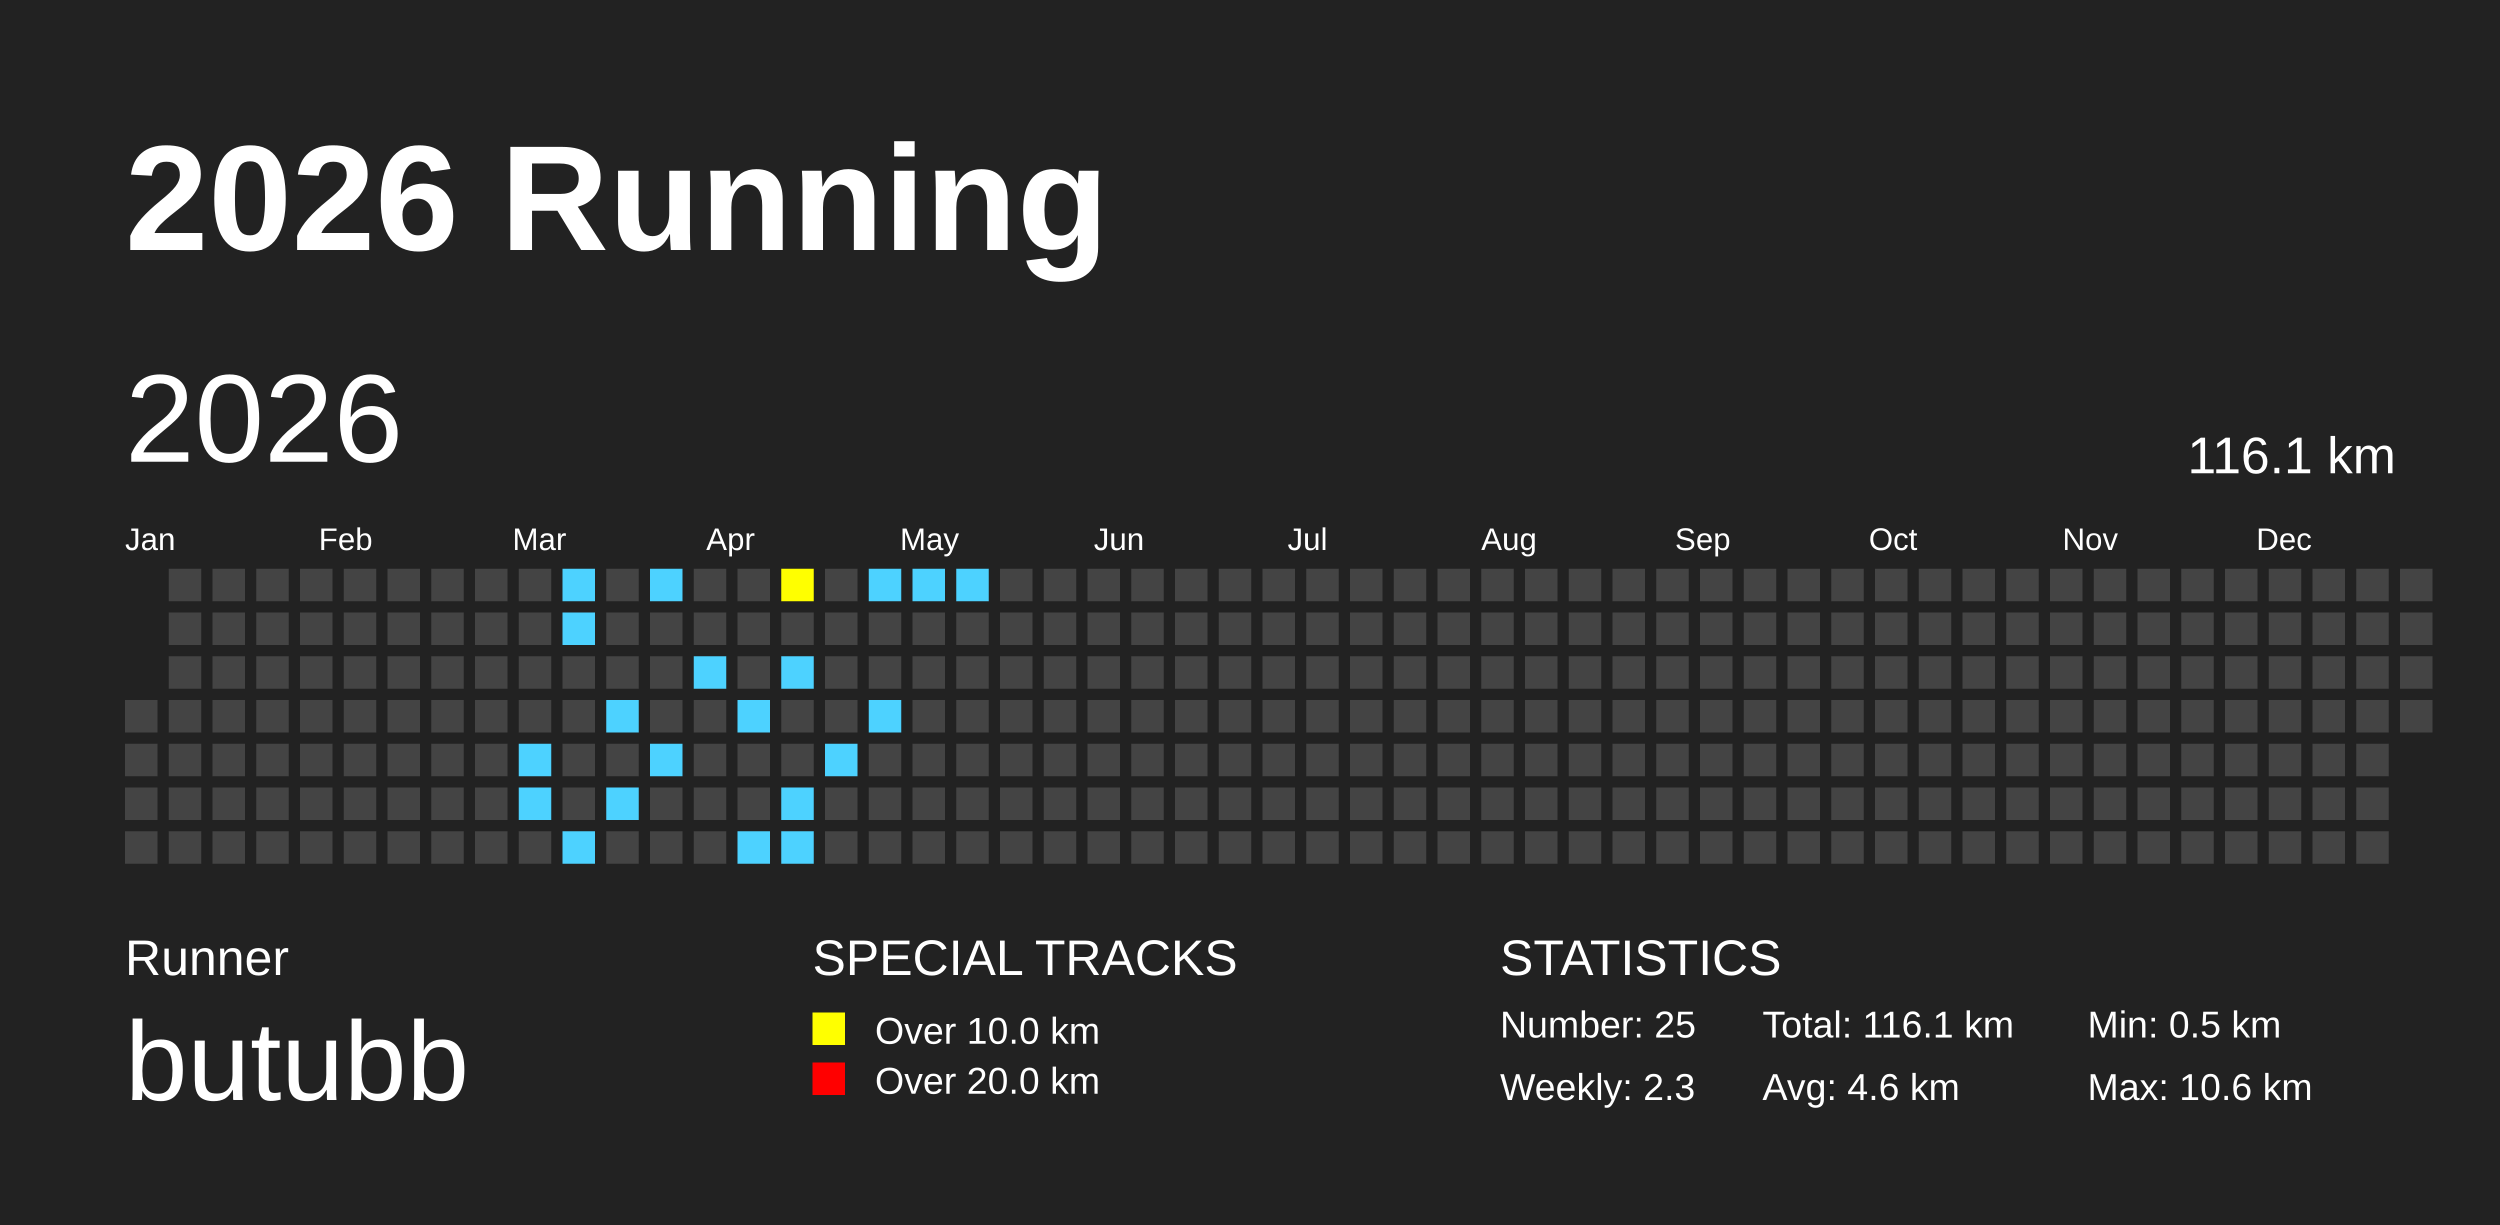
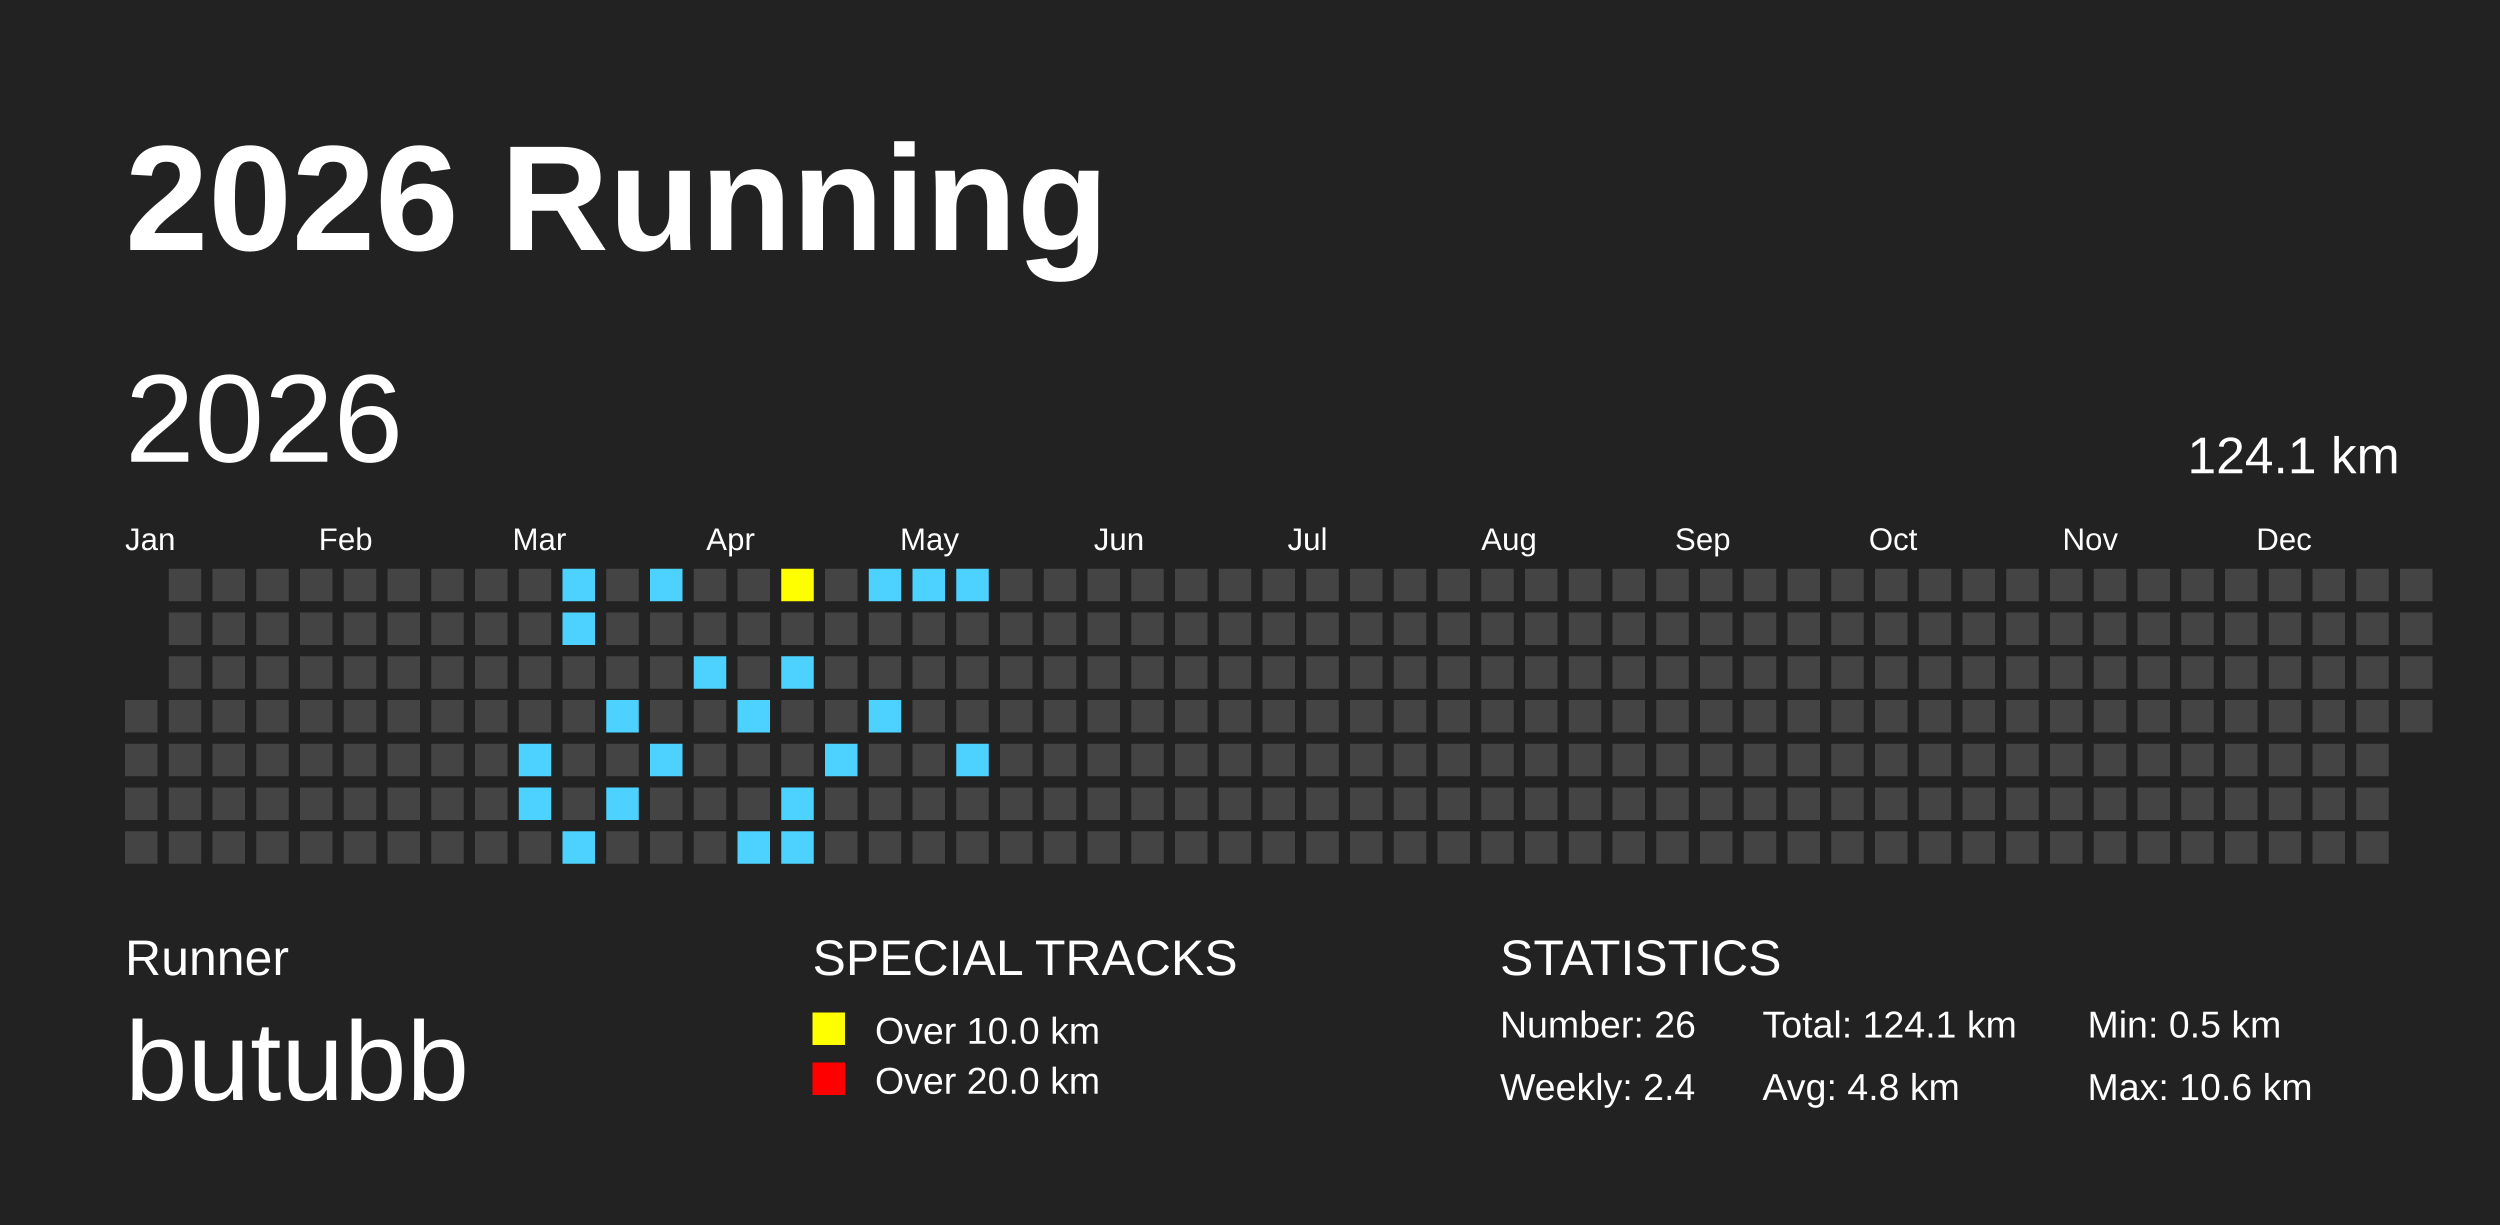
<svg xmlns="http://www.w3.org/2000/svg" baseProfile="full" height="98mm" version="1.1" viewBox="0,0,200,98" width="200mm">
  <defs />
  <rect fill="#222222" height="98" width="200" x="0" y="0" />
  <text fill="#FFFFFF" style="font-size:12px; font-family:Arial; font-weight:bold;" x="10" y="20">2026 Running</text>
  <text fill="#FFFFFF" style="font-size:4px; font-family:Arial" x="10" y="78">Runner</text>
  <text fill="#FFFFFF" style="font-size:9px; font-family:Arial" x="10" y="88">butubb</text>
  <text fill="#FFFFFF" style="font-size:4px; font-family:Arial" x="65" y="78">SPECIAL TRACKS</text>
  <rect fill="yellow" height="2.6" width="2.6" x="65" y="81" />
  <text fill="#FFFFFF" style="font-size:3px; font-family:Arial" x="70" y="83.5">Over 10.0 km</text>
  <rect fill="red" height="2.6" width="2.6" x="65" y="85" />
  <text fill="#FFFFFF" style="font-size:3px; font-family:Arial" x="70" y="87.5">Over 20.0 km</text>
  <text fill="#FFFFFF" style="font-size:4px; font-family:Arial" x="120" y="78">STATISTICS</text>
-   <text fill="#FFFFFF" style="font-size:3px; font-family:Arial" x="120" y="83">Number: 25</text>
-   <text fill="#FFFFFF" style="font-size:3px; font-family:Arial" x="120" y="88">Weekly: 2.3</text>
-   <text fill="#FFFFFF" style="font-size:3px; font-family:Arial" x="141" y="83">Total: 116.1 km</text>
-   <text fill="#FFFFFF" style="font-size:3px; font-family:Arial" x="141" y="88">Avg: 4.6 km</text>
+   <text fill="#FFFFFF" style="font-size:3px; font-family:Arial" x="120" y="83">Number: 26</text>
+   <text fill="#FFFFFF" style="font-size:3px; font-family:Arial" x="120" y="88">Weekly: 2.4</text>
+   <text fill="#FFFFFF" style="font-size:3px; font-family:Arial" x="141" y="83">Total: 124.1 km</text>
+   <text fill="#FFFFFF" style="font-size:3px; font-family:Arial" x="141" y="88">Avg: 4.8 km</text>
  <text fill="#FFFFFF" style="font-size:3px; font-family:Arial" x="167" y="83">Min: 0.5 km</text>
  <text fill="#FFFFFF" style="font-size:3px; font-family:Arial" x="167" y="88">Max: 10.6 km</text>
  <text dominant-baseline="hanging" fill="#FFFFFF" style="font-size:10.0px; font-family:Arial;" x="10" y="30">2026</text>
-   <text dominant-baseline="hanging" fill="#FFFFFF" style="font-size:4.125px; font-family:Arial;" x="175" y="35">116.1 km</text>
+   <text dominant-baseline="hanging" fill="#FFFFFF" style="font-size:4.125px; font-family:Arial;" x="175" y="35">124.1 km</text>
  <text fill="#FFFFFF" style="font-size:2.5px; font-family:Arial" x="10.0" y="44">Jan</text>
  <text fill="#FFFFFF" style="font-size:2.5px; font-family:Arial" x="25.5" y="44">Feb</text>
  <text fill="#FFFFFF" style="font-size:2.5px; font-family:Arial" x="41.0" y="44">Mar</text>
  <text fill="#FFFFFF" style="font-size:2.5px; font-family:Arial" x="56.5" y="44">Apr</text>
  <text fill="#FFFFFF" style="font-size:2.5px; font-family:Arial" x="72.0" y="44">May</text>
  <text fill="#FFFFFF" style="font-size:2.5px; font-family:Arial" x="87.5" y="44">Jun</text>
  <text fill="#FFFFFF" style="font-size:2.5px; font-family:Arial" x="103.0" y="44">Jul</text>
  <text fill="#FFFFFF" style="font-size:2.5px; font-family:Arial" x="118.5" y="44">Aug</text>
  <text fill="#FFFFFF" style="font-size:2.5px; font-family:Arial" x="134.0" y="44">Sep</text>
  <text fill="#FFFFFF" style="font-size:2.5px; font-family:Arial" x="149.5" y="44">Oct</text>
  <text fill="#FFFFFF" style="font-size:2.5px; font-family:Arial" x="165.0" y="44">Nov</text>
  <text fill="#FFFFFF" style="font-size:2.5px; font-family:Arial" x="180.5" y="44">Dec</text>
  <rect fill="#444444" height="2.6" width="2.6" x="10.0" y="56.0" />
  <rect fill="#444444" height="2.6" width="2.6" x="10.0" y="59.5" />
  <rect fill="#444444" height="2.6" width="2.6" x="10.0" y="63.0" />
  <rect fill="#444444" height="2.6" width="2.6" x="10.0" y="66.5" />
  <rect fill="#444444" height="2.6" width="2.6" x="13.5" y="45.5" />
  <rect fill="#444444" height="2.6" width="2.6" x="13.5" y="49.0" />
  <rect fill="#444444" height="2.6" width="2.6" x="13.5" y="52.5" />
  <rect fill="#444444" height="2.6" width="2.6" x="13.5" y="56.0" />
  <rect fill="#444444" height="2.6" width="2.6" x="13.5" y="59.5" />
  <rect fill="#444444" height="2.6" width="2.6" x="13.5" y="63.0" />
  <rect fill="#444444" height="2.6" width="2.6" x="13.5" y="66.5" />
  <rect fill="#444444" height="2.6" width="2.6" x="17.0" y="45.5" />
  <rect fill="#444444" height="2.6" width="2.6" x="17.0" y="49.0" />
  <rect fill="#444444" height="2.6" width="2.6" x="17.0" y="52.5" />
  <rect fill="#444444" height="2.6" width="2.6" x="17.0" y="56.0" />
  <rect fill="#444444" height="2.6" width="2.6" x="17.0" y="59.5" />
  <rect fill="#444444" height="2.6" width="2.6" x="17.0" y="63.0" />
  <rect fill="#444444" height="2.6" width="2.6" x="17.0" y="66.5" />
  <rect fill="#444444" height="2.6" width="2.6" x="20.5" y="45.5" />
  <rect fill="#444444" height="2.6" width="2.6" x="20.5" y="49.0" />
  <rect fill="#444444" height="2.6" width="2.6" x="20.5" y="52.5" />
  <rect fill="#444444" height="2.6" width="2.6" x="20.5" y="56.0" />
  <rect fill="#444444" height="2.6" width="2.6" x="20.5" y="59.5" />
  <rect fill="#444444" height="2.6" width="2.6" x="20.5" y="63.0" />
  <rect fill="#444444" height="2.6" width="2.6" x="20.5" y="66.5" />
  <rect fill="#444444" height="2.6" width="2.6" x="24.0" y="45.5" />
  <rect fill="#444444" height="2.6" width="2.6" x="24.0" y="49.0" />
  <rect fill="#444444" height="2.6" width="2.6" x="24.0" y="52.5" />
  <rect fill="#444444" height="2.6" width="2.6" x="24.0" y="56.0" />
  <rect fill="#444444" height="2.6" width="2.6" x="24.0" y="59.5" />
  <rect fill="#444444" height="2.6" width="2.6" x="24.0" y="63.0" />
  <rect fill="#444444" height="2.6" width="2.6" x="24.0" y="66.5" />
  <rect fill="#444444" height="2.6" width="2.6" x="27.5" y="45.5" />
  <rect fill="#444444" height="2.6" width="2.6" x="27.5" y="49.0" />
  <rect fill="#444444" height="2.6" width="2.6" x="27.5" y="52.5" />
  <rect fill="#444444" height="2.6" width="2.6" x="27.5" y="56.0" />
  <rect fill="#444444" height="2.6" width="2.6" x="27.5" y="59.5" />
  <rect fill="#444444" height="2.6" width="2.6" x="27.5" y="63.0" />
  <rect fill="#444444" height="2.6" width="2.6" x="27.5" y="66.5" />
  <rect fill="#444444" height="2.6" width="2.6" x="31.0" y="45.5" />
  <rect fill="#444444" height="2.6" width="2.6" x="31.0" y="49.0" />
  <rect fill="#444444" height="2.6" width="2.6" x="31.0" y="52.5" />
  <rect fill="#444444" height="2.6" width="2.6" x="31.0" y="56.0" />
  <rect fill="#444444" height="2.6" width="2.6" x="31.0" y="59.5" />
  <rect fill="#444444" height="2.6" width="2.6" x="31.0" y="63.0" />
  <rect fill="#444444" height="2.6" width="2.6" x="31.0" y="66.5" />
  <rect fill="#444444" height="2.6" width="2.6" x="34.5" y="45.5" />
  <rect fill="#444444" height="2.6" width="2.6" x="34.5" y="49.0" />
  <rect fill="#444444" height="2.6" width="2.6" x="34.5" y="52.5" />
  <rect fill="#444444" height="2.6" width="2.6" x="34.5" y="56.0" />
  <rect fill="#444444" height="2.6" width="2.6" x="34.5" y="59.5" />
  <rect fill="#444444" height="2.6" width="2.6" x="34.5" y="63.0" />
  <rect fill="#444444" height="2.6" width="2.6" x="34.5" y="66.5" />
  <rect fill="#444444" height="2.6" width="2.6" x="38.0" y="45.5" />
  <rect fill="#444444" height="2.6" width="2.6" x="38.0" y="49.0" />
  <rect fill="#444444" height="2.6" width="2.6" x="38.0" y="52.5" />
  <rect fill="#444444" height="2.6" width="2.6" x="38.0" y="56.0" />
  <rect fill="#444444" height="2.6" width="2.6" x="38.0" y="59.5" />
  <rect fill="#444444" height="2.6" width="2.6" x="38.0" y="63.0" />
  <rect fill="#444444" height="2.6" width="2.6" x="38.0" y="66.5" />
  <rect fill="#444444" height="2.6" width="2.6" x="41.5" y="45.5" />
  <rect fill="#444444" height="2.6" width="2.6" x="41.5" y="49.0" />
  <rect fill="#444444" height="2.6" width="2.6" x="41.5" y="52.5" />
  <rect fill="#444444" height="2.6" width="2.6" x="41.5" y="56.0" />
  <rect fill="#4DD2FF" height="2.6" width="2.6" x="41.5" y="59.5" />
  <rect fill="#4DD2FF" height="2.6" width="2.6" x="41.5" y="63.0" />
  <rect fill="#444444" height="2.6" width="2.6" x="41.5" y="66.5" />
  <rect fill="#4DD2FF" height="2.6" width="2.6" x="45.0" y="45.5" />
  <rect fill="#4DD2FF" height="2.6" width="2.6" x="45.0" y="49.0" />
  <rect fill="#444444" height="2.6" width="2.6" x="45.0" y="52.5" />
  <rect fill="#444444" height="2.6" width="2.6" x="45.0" y="56.0" />
  <rect fill="#444444" height="2.6" width="2.6" x="45.0" y="59.5" />
  <rect fill="#444444" height="2.6" width="2.6" x="45.0" y="63.0" />
  <rect fill="#4DD2FF" height="2.6" width="2.6" x="45.0" y="66.5" />
  <rect fill="#444444" height="2.6" width="2.6" x="48.5" y="45.5" />
  <rect fill="#444444" height="2.6" width="2.6" x="48.5" y="49.0" />
  <rect fill="#444444" height="2.6" width="2.6" x="48.5" y="52.5" />
  <rect fill="#4DD2FF" height="2.6" width="2.6" x="48.5" y="56.0" />
  <rect fill="#444444" height="2.6" width="2.6" x="48.5" y="59.5" />
  <rect fill="#4DD2FF" height="2.6" width="2.6" x="48.5" y="63.0" />
  <rect fill="#444444" height="2.6" width="2.6" x="48.5" y="66.5" />
  <rect fill="#4DD2FF" height="2.6" width="2.6" x="52.0" y="45.5" />
  <rect fill="#444444" height="2.6" width="2.6" x="52.0" y="49.0" />
  <rect fill="#444444" height="2.6" width="2.6" x="52.0" y="52.5" />
  <rect fill="#444444" height="2.6" width="2.6" x="52.0" y="56.0" />
  <rect fill="#4DD2FF" height="2.6" width="2.6" x="52.0" y="59.5" />
  <rect fill="#444444" height="2.6" width="2.6" x="52.0" y="63.0" />
  <rect fill="#444444" height="2.6" width="2.6" x="52.0" y="66.5" />
  <rect fill="#444444" height="2.6" width="2.6" x="55.5" y="45.5" />
  <rect fill="#444444" height="2.6" width="2.6" x="55.5" y="49.0" />
  <rect fill="#4DD2FF" height="2.6" width="2.6" x="55.5" y="52.5" />
  <rect fill="#444444" height="2.6" width="2.6" x="55.5" y="56.0" />
  <rect fill="#444444" height="2.6" width="2.6" x="55.5" y="59.5" />
  <rect fill="#444444" height="2.6" width="2.6" x="55.5" y="63.0" />
  <rect fill="#444444" height="2.6" width="2.6" x="55.5" y="66.5" />
  <rect fill="#444444" height="2.6" width="2.6" x="59.0" y="45.5" />
  <rect fill="#444444" height="2.6" width="2.6" x="59.0" y="49.0" />
  <rect fill="#444444" height="2.6" width="2.6" x="59.0" y="52.5" />
  <rect fill="#4DD2FF" height="2.6" width="2.6" x="59.0" y="56.0" />
  <rect fill="#444444" height="2.6" width="2.6" x="59.0" y="59.5" />
  <rect fill="#444444" height="2.6" width="2.6" x="59.0" y="63.0" />
  <rect fill="#4DD2FF" height="2.6" width="2.6" x="59.0" y="66.5" />
  <rect fill="yellow" height="2.6" width="2.6" x="62.5" y="45.5" />
  <rect fill="#444444" height="2.6" width="2.6" x="62.5" y="49.0" />
  <rect fill="#4DD2FF" height="2.6" width="2.6" x="62.5" y="52.5" />
  <rect fill="#444444" height="2.6" width="2.6" x="62.5" y="56.0" />
  <rect fill="#444444" height="2.6" width="2.6" x="62.5" y="59.5" />
  <rect fill="#4DD2FF" height="2.6" width="2.6" x="62.5" y="63.0" />
  <rect fill="#4DD2FF" height="2.6" width="2.6" x="62.5" y="66.5" />
  <rect fill="#444444" height="2.6" width="2.6" x="66.0" y="45.5" />
  <rect fill="#444444" height="2.6" width="2.6" x="66.0" y="49.0" />
  <rect fill="#444444" height="2.6" width="2.6" x="66.0" y="52.5" />
  <rect fill="#444444" height="2.6" width="2.6" x="66.0" y="56.0" />
  <rect fill="#4DD2FF" height="2.6" width="2.6" x="66.0" y="59.5" />
  <rect fill="#444444" height="2.6" width="2.6" x="66.0" y="63.0" />
  <rect fill="#444444" height="2.6" width="2.6" x="66.0" y="66.5" />
  <rect fill="#4DD2FF" height="2.6" width="2.6" x="69.5" y="45.5" />
  <rect fill="#444444" height="2.6" width="2.6" x="69.5" y="49.0" />
  <rect fill="#444444" height="2.6" width="2.6" x="69.5" y="52.5" />
  <rect fill="#4DD2FF" height="2.6" width="2.6" x="69.5" y="56.0" />
  <rect fill="#444444" height="2.6" width="2.6" x="69.5" y="59.5" />
  <rect fill="#444444" height="2.6" width="2.6" x="69.5" y="63.0" />
  <rect fill="#444444" height="2.6" width="2.6" x="69.5" y="66.5" />
  <rect fill="#4DD2FF" height="2.6" width="2.6" x="73.0" y="45.5" />
  <rect fill="#444444" height="2.6" width="2.6" x="73.0" y="49.0" />
  <rect fill="#444444" height="2.6" width="2.6" x="73.0" y="52.5" />
  <rect fill="#444444" height="2.6" width="2.6" x="73.0" y="56.0" />
  <rect fill="#444444" height="2.6" width="2.6" x="73.0" y="59.5" />
  <rect fill="#444444" height="2.6" width="2.6" x="73.0" y="63.0" />
  <rect fill="#444444" height="2.6" width="2.6" x="73.0" y="66.5" />
  <rect fill="#4DD2FF" height="2.6" width="2.6" x="76.5" y="45.5" />
  <rect fill="#444444" height="2.6" width="2.6" x="76.5" y="49.0" />
  <rect fill="#444444" height="2.6" width="2.6" x="76.5" y="52.5" />
  <rect fill="#444444" height="2.6" width="2.6" x="76.5" y="56.0" />
-   <rect fill="#444444" height="2.6" width="2.6" x="76.5" y="59.5" />
+   <rect fill="#4DD2FF" height="2.6" width="2.6" x="76.5" y="59.5" />
  <rect fill="#444444" height="2.6" width="2.6" x="76.5" y="63.0" />
  <rect fill="#444444" height="2.6" width="2.6" x="76.5" y="66.5" />
  <rect fill="#444444" height="2.6" width="2.6" x="80.0" y="45.5" />
  <rect fill="#444444" height="2.6" width="2.6" x="80.0" y="49.0" />
  <rect fill="#444444" height="2.6" width="2.6" x="80.0" y="52.5" />
  <rect fill="#444444" height="2.6" width="2.6" x="80.0" y="56.0" />
  <rect fill="#444444" height="2.6" width="2.6" x="80.0" y="59.5" />
  <rect fill="#444444" height="2.6" width="2.6" x="80.0" y="63.0" />
  <rect fill="#444444" height="2.6" width="2.6" x="80.0" y="66.5" />
  <rect fill="#444444" height="2.6" width="2.6" x="83.5" y="45.5" />
  <rect fill="#444444" height="2.6" width="2.6" x="83.5" y="49.0" />
  <rect fill="#444444" height="2.6" width="2.6" x="83.5" y="52.5" />
  <rect fill="#444444" height="2.6" width="2.6" x="83.5" y="56.0" />
  <rect fill="#444444" height="2.6" width="2.6" x="83.5" y="59.5" />
  <rect fill="#444444" height="2.6" width="2.6" x="83.5" y="63.0" />
  <rect fill="#444444" height="2.6" width="2.6" x="83.5" y="66.5" />
  <rect fill="#444444" height="2.6" width="2.6" x="87.0" y="45.5" />
  <rect fill="#444444" height="2.6" width="2.6" x="87.0" y="49.0" />
  <rect fill="#444444" height="2.6" width="2.6" x="87.0" y="52.5" />
  <rect fill="#444444" height="2.6" width="2.6" x="87.0" y="56.0" />
  <rect fill="#444444" height="2.6" width="2.6" x="87.0" y="59.5" />
  <rect fill="#444444" height="2.6" width="2.6" x="87.0" y="63.0" />
  <rect fill="#444444" height="2.6" width="2.6" x="87.0" y="66.5" />
  <rect fill="#444444" height="2.6" width="2.6" x="90.5" y="45.5" />
  <rect fill="#444444" height="2.6" width="2.6" x="90.5" y="49.0" />
  <rect fill="#444444" height="2.6" width="2.6" x="90.5" y="52.5" />
  <rect fill="#444444" height="2.6" width="2.6" x="90.5" y="56.0" />
  <rect fill="#444444" height="2.6" width="2.6" x="90.5" y="59.5" />
  <rect fill="#444444" height="2.6" width="2.6" x="90.5" y="63.0" />
  <rect fill="#444444" height="2.6" width="2.6" x="90.5" y="66.5" />
  <rect fill="#444444" height="2.6" width="2.6" x="94.0" y="45.5" />
  <rect fill="#444444" height="2.6" width="2.6" x="94.0" y="49.0" />
  <rect fill="#444444" height="2.6" width="2.6" x="94.0" y="52.5" />
  <rect fill="#444444" height="2.6" width="2.6" x="94.0" y="56.0" />
  <rect fill="#444444" height="2.6" width="2.6" x="94.0" y="59.5" />
  <rect fill="#444444" height="2.6" width="2.6" x="94.0" y="63.0" />
  <rect fill="#444444" height="2.6" width="2.6" x="94.0" y="66.5" />
  <rect fill="#444444" height="2.6" width="2.6" x="97.5" y="45.5" />
  <rect fill="#444444" height="2.6" width="2.6" x="97.5" y="49.0" />
  <rect fill="#444444" height="2.6" width="2.6" x="97.5" y="52.5" />
  <rect fill="#444444" height="2.6" width="2.6" x="97.5" y="56.0" />
  <rect fill="#444444" height="2.6" width="2.6" x="97.5" y="59.5" />
  <rect fill="#444444" height="2.6" width="2.6" x="97.5" y="63.0" />
  <rect fill="#444444" height="2.6" width="2.6" x="97.5" y="66.5" />
  <rect fill="#444444" height="2.6" width="2.6" x="101.0" y="45.5" />
  <rect fill="#444444" height="2.6" width="2.6" x="101.0" y="49.0" />
  <rect fill="#444444" height="2.6" width="2.6" x="101.0" y="52.5" />
  <rect fill="#444444" height="2.6" width="2.6" x="101.0" y="56.0" />
  <rect fill="#444444" height="2.6" width="2.6" x="101.0" y="59.5" />
  <rect fill="#444444" height="2.6" width="2.6" x="101.0" y="63.0" />
  <rect fill="#444444" height="2.6" width="2.6" x="101.0" y="66.5" />
  <rect fill="#444444" height="2.6" width="2.6" x="104.5" y="45.5" />
  <rect fill="#444444" height="2.6" width="2.6" x="104.5" y="49.0" />
  <rect fill="#444444" height="2.6" width="2.6" x="104.5" y="52.5" />
  <rect fill="#444444" height="2.6" width="2.6" x="104.5" y="56.0" />
  <rect fill="#444444" height="2.6" width="2.6" x="104.5" y="59.5" />
  <rect fill="#444444" height="2.6" width="2.6" x="104.5" y="63.0" />
  <rect fill="#444444" height="2.6" width="2.6" x="104.5" y="66.5" />
  <rect fill="#444444" height="2.6" width="2.6" x="108.0" y="45.5" />
  <rect fill="#444444" height="2.6" width="2.6" x="108.0" y="49.0" />
  <rect fill="#444444" height="2.6" width="2.6" x="108.0" y="52.5" />
  <rect fill="#444444" height="2.6" width="2.6" x="108.0" y="56.0" />
  <rect fill="#444444" height="2.6" width="2.6" x="108.0" y="59.5" />
  <rect fill="#444444" height="2.6" width="2.6" x="108.0" y="63.0" />
  <rect fill="#444444" height="2.6" width="2.6" x="108.0" y="66.5" />
  <rect fill="#444444" height="2.6" width="2.6" x="111.5" y="45.5" />
  <rect fill="#444444" height="2.6" width="2.6" x="111.5" y="49.0" />
  <rect fill="#444444" height="2.6" width="2.6" x="111.5" y="52.5" />
  <rect fill="#444444" height="2.6" width="2.6" x="111.5" y="56.0" />
  <rect fill="#444444" height="2.6" width="2.6" x="111.5" y="59.5" />
  <rect fill="#444444" height="2.6" width="2.6" x="111.5" y="63.0" />
  <rect fill="#444444" height="2.6" width="2.6" x="111.5" y="66.5" />
  <rect fill="#444444" height="2.6" width="2.6" x="115.0" y="45.5" />
  <rect fill="#444444" height="2.6" width="2.6" x="115.0" y="49.0" />
  <rect fill="#444444" height="2.6" width="2.6" x="115.0" y="52.5" />
  <rect fill="#444444" height="2.6" width="2.6" x="115.0" y="56.0" />
  <rect fill="#444444" height="2.6" width="2.6" x="115.0" y="59.5" />
  <rect fill="#444444" height="2.6" width="2.6" x="115.0" y="63.0" />
  <rect fill="#444444" height="2.6" width="2.6" x="115.0" y="66.5" />
  <rect fill="#444444" height="2.6" width="2.6" x="118.5" y="45.5" />
  <rect fill="#444444" height="2.6" width="2.6" x="118.5" y="49.0" />
  <rect fill="#444444" height="2.6" width="2.6" x="118.5" y="52.5" />
  <rect fill="#444444" height="2.6" width="2.6" x="118.5" y="56.0" />
  <rect fill="#444444" height="2.6" width="2.6" x="118.5" y="59.5" />
  <rect fill="#444444" height="2.6" width="2.6" x="118.5" y="63.0" />
  <rect fill="#444444" height="2.6" width="2.6" x="118.5" y="66.5" />
  <rect fill="#444444" height="2.6" width="2.6" x="122.0" y="45.5" />
  <rect fill="#444444" height="2.6" width="2.6" x="122.0" y="49.0" />
  <rect fill="#444444" height="2.6" width="2.6" x="122.0" y="52.5" />
  <rect fill="#444444" height="2.6" width="2.6" x="122.0" y="56.0" />
  <rect fill="#444444" height="2.6" width="2.6" x="122.0" y="59.5" />
  <rect fill="#444444" height="2.6" width="2.6" x="122.0" y="63.0" />
  <rect fill="#444444" height="2.6" width="2.6" x="122.0" y="66.5" />
  <rect fill="#444444" height="2.6" width="2.6" x="125.5" y="45.5" />
  <rect fill="#444444" height="2.6" width="2.6" x="125.5" y="49.0" />
  <rect fill="#444444" height="2.6" width="2.6" x="125.5" y="52.5" />
  <rect fill="#444444" height="2.6" width="2.6" x="125.5" y="56.0" />
  <rect fill="#444444" height="2.6" width="2.6" x="125.5" y="59.5" />
  <rect fill="#444444" height="2.6" width="2.6" x="125.5" y="63.0" />
  <rect fill="#444444" height="2.6" width="2.6" x="125.5" y="66.5" />
  <rect fill="#444444" height="2.6" width="2.6" x="129.0" y="45.5" />
  <rect fill="#444444" height="2.6" width="2.6" x="129.0" y="49.0" />
  <rect fill="#444444" height="2.6" width="2.6" x="129.0" y="52.5" />
  <rect fill="#444444" height="2.6" width="2.6" x="129.0" y="56.0" />
  <rect fill="#444444" height="2.6" width="2.6" x="129.0" y="59.5" />
  <rect fill="#444444" height="2.6" width="2.6" x="129.0" y="63.0" />
  <rect fill="#444444" height="2.6" width="2.6" x="129.0" y="66.5" />
  <rect fill="#444444" height="2.6" width="2.6" x="132.5" y="45.5" />
  <rect fill="#444444" height="2.6" width="2.6" x="132.5" y="49.0" />
  <rect fill="#444444" height="2.6" width="2.6" x="132.5" y="52.5" />
  <rect fill="#444444" height="2.6" width="2.6" x="132.5" y="56.0" />
  <rect fill="#444444" height="2.6" width="2.6" x="132.5" y="59.5" />
  <rect fill="#444444" height="2.6" width="2.6" x="132.5" y="63.0" />
  <rect fill="#444444" height="2.6" width="2.6" x="132.5" y="66.5" />
  <rect fill="#444444" height="2.6" width="2.6" x="136.0" y="45.5" />
  <rect fill="#444444" height="2.6" width="2.6" x="136.0" y="49.0" />
  <rect fill="#444444" height="2.6" width="2.6" x="136.0" y="52.5" />
  <rect fill="#444444" height="2.6" width="2.6" x="136.0" y="56.0" />
  <rect fill="#444444" height="2.6" width="2.6" x="136.0" y="59.5" />
  <rect fill="#444444" height="2.6" width="2.6" x="136.0" y="63.0" />
  <rect fill="#444444" height="2.6" width="2.6" x="136.0" y="66.5" />
  <rect fill="#444444" height="2.6" width="2.6" x="139.5" y="45.5" />
  <rect fill="#444444" height="2.6" width="2.6" x="139.5" y="49.0" />
  <rect fill="#444444" height="2.6" width="2.6" x="139.5" y="52.5" />
  <rect fill="#444444" height="2.6" width="2.6" x="139.5" y="56.0" />
  <rect fill="#444444" height="2.6" width="2.6" x="139.5" y="59.5" />
  <rect fill="#444444" height="2.6" width="2.6" x="139.5" y="63.0" />
  <rect fill="#444444" height="2.6" width="2.6" x="139.5" y="66.5" />
  <rect fill="#444444" height="2.6" width="2.6" x="143.0" y="45.5" />
  <rect fill="#444444" height="2.6" width="2.6" x="143.0" y="49.0" />
  <rect fill="#444444" height="2.6" width="2.6" x="143.0" y="52.5" />
  <rect fill="#444444" height="2.6" width="2.6" x="143.0" y="56.0" />
  <rect fill="#444444" height="2.6" width="2.6" x="143.0" y="59.5" />
  <rect fill="#444444" height="2.6" width="2.6" x="143.0" y="63.0" />
  <rect fill="#444444" height="2.6" width="2.6" x="143.0" y="66.5" />
  <rect fill="#444444" height="2.6" width="2.6" x="146.5" y="45.5" />
  <rect fill="#444444" height="2.6" width="2.6" x="146.5" y="49.0" />
  <rect fill="#444444" height="2.6" width="2.6" x="146.5" y="52.5" />
  <rect fill="#444444" height="2.6" width="2.6" x="146.5" y="56.0" />
  <rect fill="#444444" height="2.6" width="2.6" x="146.5" y="59.5" />
  <rect fill="#444444" height="2.6" width="2.6" x="146.5" y="63.0" />
  <rect fill="#444444" height="2.6" width="2.6" x="146.5" y="66.5" />
  <rect fill="#444444" height="2.6" width="2.6" x="150.0" y="45.5" />
  <rect fill="#444444" height="2.6" width="2.6" x="150.0" y="49.0" />
  <rect fill="#444444" height="2.6" width="2.6" x="150.0" y="52.5" />
  <rect fill="#444444" height="2.6" width="2.6" x="150.0" y="56.0" />
  <rect fill="#444444" height="2.6" width="2.6" x="150.0" y="59.5" />
  <rect fill="#444444" height="2.6" width="2.6" x="150.0" y="63.0" />
  <rect fill="#444444" height="2.6" width="2.6" x="150.0" y="66.5" />
  <rect fill="#444444" height="2.6" width="2.6" x="153.5" y="45.5" />
  <rect fill="#444444" height="2.6" width="2.6" x="153.5" y="49.0" />
  <rect fill="#444444" height="2.6" width="2.6" x="153.5" y="52.5" />
  <rect fill="#444444" height="2.6" width="2.6" x="153.5" y="56.0" />
  <rect fill="#444444" height="2.6" width="2.6" x="153.5" y="59.5" />
  <rect fill="#444444" height="2.6" width="2.6" x="153.5" y="63.0" />
  <rect fill="#444444" height="2.6" width="2.6" x="153.5" y="66.5" />
  <rect fill="#444444" height="2.6" width="2.6" x="157.0" y="45.5" />
  <rect fill="#444444" height="2.6" width="2.6" x="157.0" y="49.0" />
  <rect fill="#444444" height="2.6" width="2.6" x="157.0" y="52.5" />
  <rect fill="#444444" height="2.6" width="2.6" x="157.0" y="56.0" />
  <rect fill="#444444" height="2.6" width="2.6" x="157.0" y="59.5" />
  <rect fill="#444444" height="2.6" width="2.6" x="157.0" y="63.0" />
  <rect fill="#444444" height="2.6" width="2.6" x="157.0" y="66.5" />
  <rect fill="#444444" height="2.6" width="2.6" x="160.5" y="45.5" />
  <rect fill="#444444" height="2.6" width="2.6" x="160.5" y="49.0" />
  <rect fill="#444444" height="2.6" width="2.6" x="160.5" y="52.5" />
  <rect fill="#444444" height="2.6" width="2.6" x="160.5" y="56.0" />
  <rect fill="#444444" height="2.6" width="2.6" x="160.5" y="59.5" />
  <rect fill="#444444" height="2.6" width="2.6" x="160.5" y="63.0" />
  <rect fill="#444444" height="2.6" width="2.6" x="160.5" y="66.5" />
  <rect fill="#444444" height="2.6" width="2.6" x="164.0" y="45.5" />
  <rect fill="#444444" height="2.6" width="2.6" x="164.0" y="49.0" />
  <rect fill="#444444" height="2.6" width="2.6" x="164.0" y="52.5" />
  <rect fill="#444444" height="2.6" width="2.6" x="164.0" y="56.0" />
  <rect fill="#444444" height="2.6" width="2.6" x="164.0" y="59.5" />
  <rect fill="#444444" height="2.6" width="2.6" x="164.0" y="63.0" />
  <rect fill="#444444" height="2.6" width="2.6" x="164.0" y="66.5" />
  <rect fill="#444444" height="2.6" width="2.6" x="167.5" y="45.5" />
  <rect fill="#444444" height="2.6" width="2.6" x="167.5" y="49.0" />
  <rect fill="#444444" height="2.6" width="2.6" x="167.5" y="52.5" />
  <rect fill="#444444" height="2.6" width="2.6" x="167.5" y="56.0" />
  <rect fill="#444444" height="2.6" width="2.6" x="167.5" y="59.5" />
  <rect fill="#444444" height="2.6" width="2.6" x="167.5" y="63.0" />
  <rect fill="#444444" height="2.6" width="2.6" x="167.5" y="66.5" />
  <rect fill="#444444" height="2.6" width="2.6" x="171.0" y="45.5" />
  <rect fill="#444444" height="2.6" width="2.6" x="171.0" y="49.0" />
  <rect fill="#444444" height="2.6" width="2.6" x="171.0" y="52.5" />
  <rect fill="#444444" height="2.6" width="2.6" x="171.0" y="56.0" />
  <rect fill="#444444" height="2.6" width="2.6" x="171.0" y="59.5" />
  <rect fill="#444444" height="2.6" width="2.6" x="171.0" y="63.0" />
  <rect fill="#444444" height="2.6" width="2.6" x="171.0" y="66.5" />
  <rect fill="#444444" height="2.6" width="2.6" x="174.5" y="45.5" />
  <rect fill="#444444" height="2.6" width="2.6" x="174.5" y="49.0" />
  <rect fill="#444444" height="2.6" width="2.6" x="174.5" y="52.5" />
  <rect fill="#444444" height="2.6" width="2.6" x="174.5" y="56.0" />
  <rect fill="#444444" height="2.6" width="2.6" x="174.5" y="59.5" />
  <rect fill="#444444" height="2.6" width="2.6" x="174.5" y="63.0" />
  <rect fill="#444444" height="2.6" width="2.6" x="174.5" y="66.5" />
  <rect fill="#444444" height="2.6" width="2.6" x="178.0" y="45.5" />
  <rect fill="#444444" height="2.6" width="2.6" x="178.0" y="49.0" />
  <rect fill="#444444" height="2.6" width="2.6" x="178.0" y="52.5" />
  <rect fill="#444444" height="2.6" width="2.6" x="178.0" y="56.0" />
  <rect fill="#444444" height="2.6" width="2.6" x="178.0" y="59.5" />
  <rect fill="#444444" height="2.6" width="2.6" x="178.0" y="63.0" />
  <rect fill="#444444" height="2.6" width="2.6" x="178.0" y="66.5" />
  <rect fill="#444444" height="2.6" width="2.6" x="181.5" y="45.5" />
  <rect fill="#444444" height="2.6" width="2.6" x="181.5" y="49.0" />
  <rect fill="#444444" height="2.6" width="2.6" x="181.5" y="52.5" />
  <rect fill="#444444" height="2.6" width="2.6" x="181.5" y="56.0" />
  <rect fill="#444444" height="2.6" width="2.6" x="181.5" y="59.5" />
  <rect fill="#444444" height="2.6" width="2.6" x="181.5" y="63.0" />
  <rect fill="#444444" height="2.6" width="2.6" x="181.5" y="66.5" />
  <rect fill="#444444" height="2.6" width="2.6" x="185.0" y="45.5" />
  <rect fill="#444444" height="2.6" width="2.6" x="185.0" y="49.0" />
  <rect fill="#444444" height="2.6" width="2.6" x="185.0" y="52.5" />
  <rect fill="#444444" height="2.6" width="2.6" x="185.0" y="56.0" />
  <rect fill="#444444" height="2.6" width="2.6" x="185.0" y="59.5" />
  <rect fill="#444444" height="2.6" width="2.6" x="185.0" y="63.0" />
  <rect fill="#444444" height="2.6" width="2.6" x="185.0" y="66.5" />
  <rect fill="#444444" height="2.6" width="2.6" x="188.5" y="45.5" />
  <rect fill="#444444" height="2.6" width="2.6" x="188.5" y="49.0" />
  <rect fill="#444444" height="2.6" width="2.6" x="188.5" y="52.5" />
  <rect fill="#444444" height="2.6" width="2.6" x="188.5" y="56.0" />
  <rect fill="#444444" height="2.6" width="2.6" x="188.5" y="59.5" />
  <rect fill="#444444" height="2.6" width="2.6" x="188.5" y="63.0" />
  <rect fill="#444444" height="2.6" width="2.6" x="188.5" y="66.5" />
  <rect fill="#444444" height="2.6" width="2.6" x="192.0" y="45.5" />
  <rect fill="#444444" height="2.6" width="2.6" x="192.0" y="49.0" />
  <rect fill="#444444" height="2.6" width="2.6" x="192.0" y="52.5" />
  <rect fill="#444444" height="2.6" width="2.6" x="192.0" y="56.0" />
</svg>
